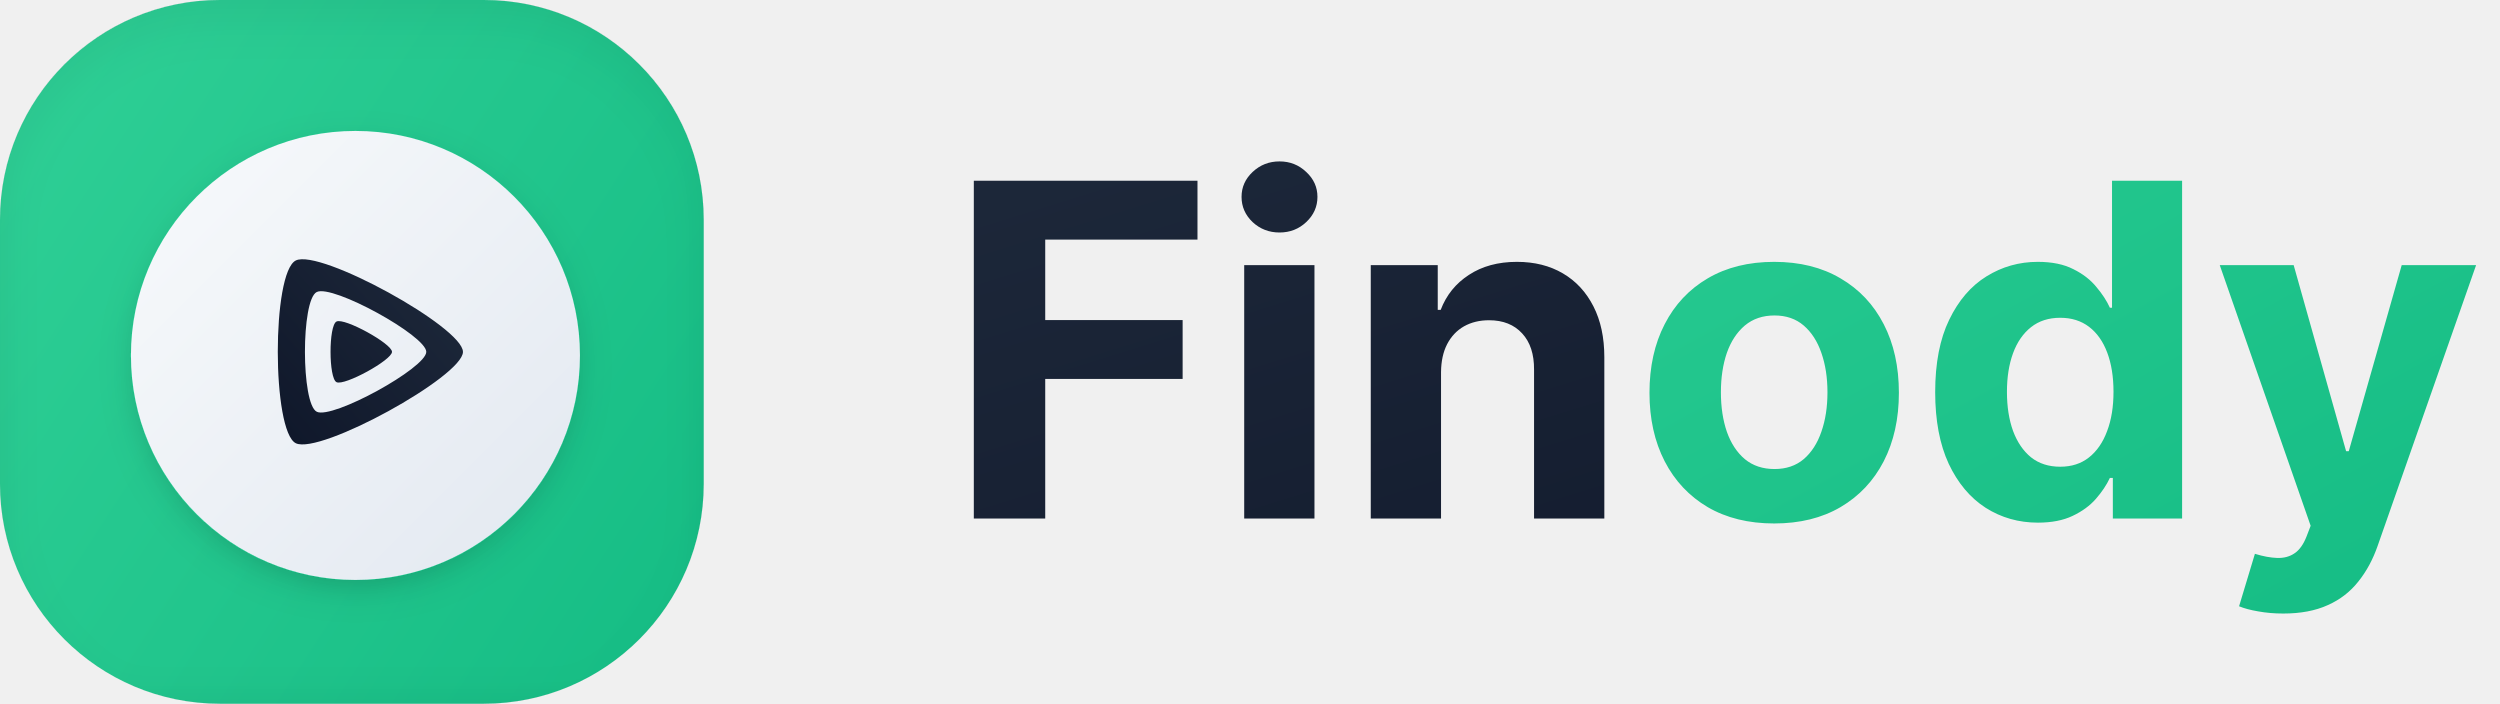
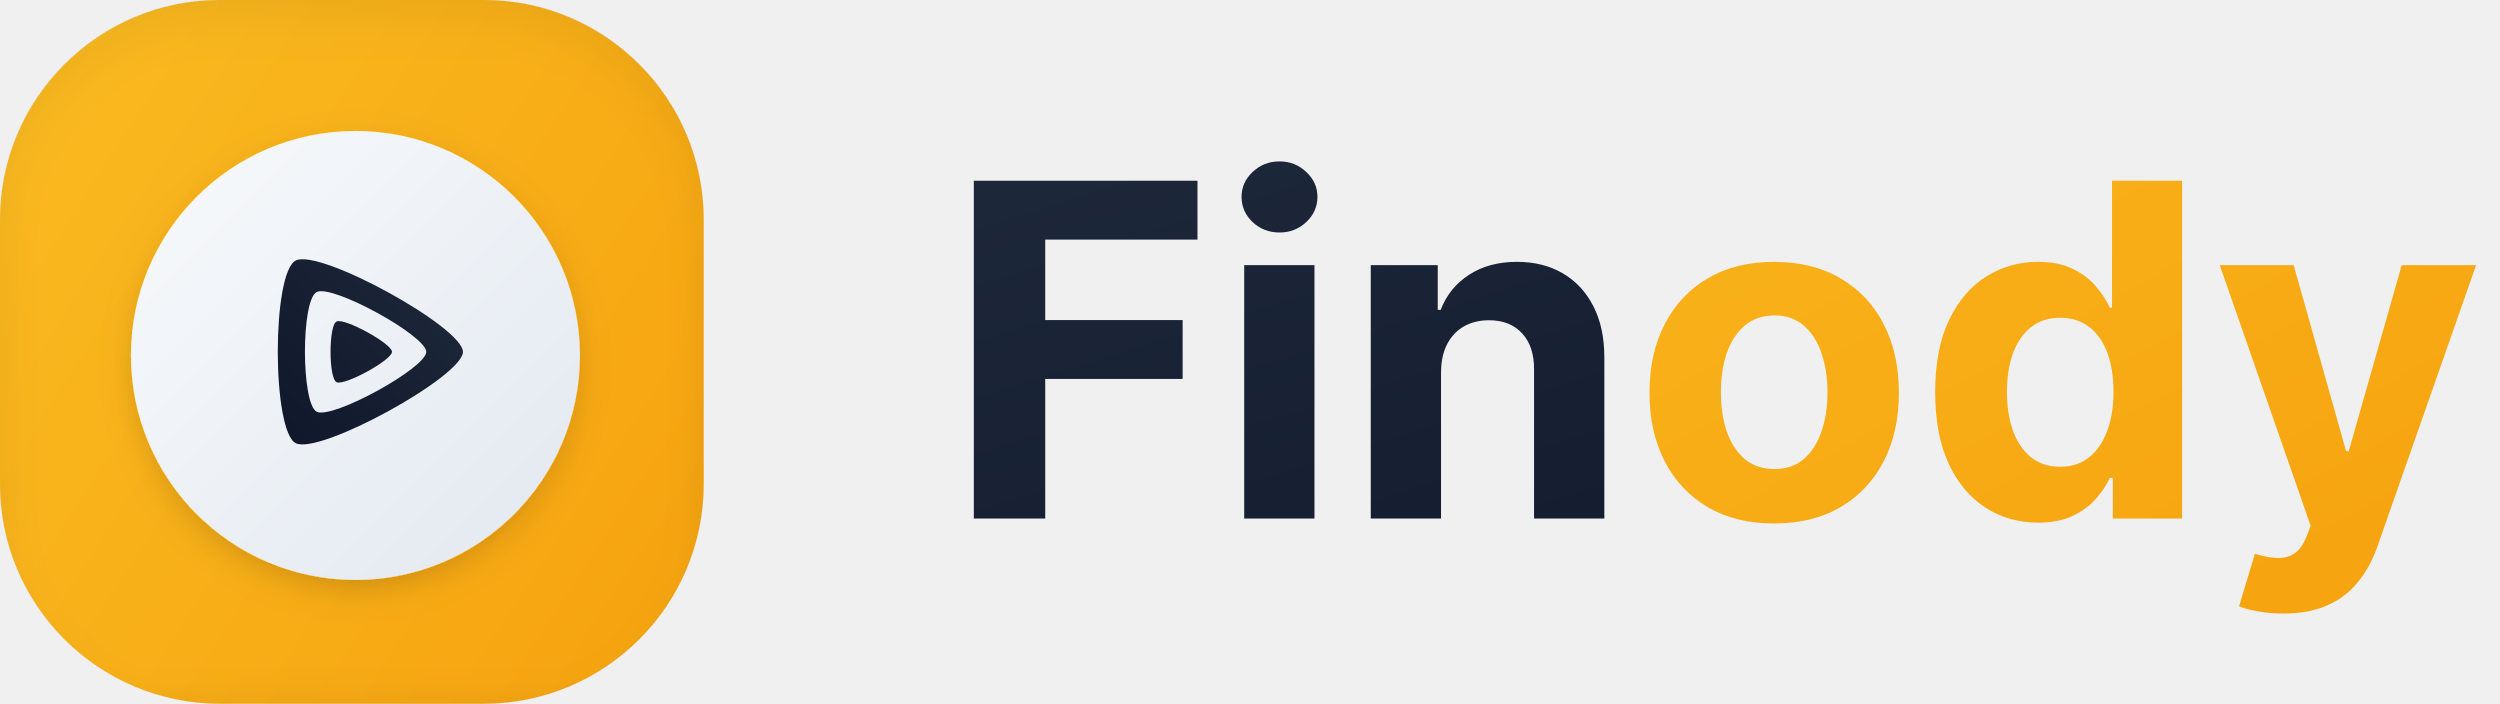
<svg xmlns="http://www.w3.org/2000/svg" width="135" height="38" viewBox="0 0 135 38" fill="none">
  <g filter="url(#filter0_i_101_2)">
    <rect width="38" height="38" rx="11.875" fill="url(#paint0_linear_101_2)" />
  </g>
  <g filter="url(#filter1_dd_101_2)">
    <circle cx="19.194" cy="19.194" r="12.123" fill="url(#paint1_linear_101_2)" />
  </g>
  <g clip-path="url(#clip0_101_2)">
    <path d="M24.999 19C24.999 17.677 17.276 13.417 15.973 14.066C14.669 14.716 14.683 23.291 15.973 23.934C17.261 24.576 25 20.323 25 19H24.999ZM17.104 22.233C16.259 21.813 16.25 16.194 17.104 15.769C17.958 15.343 23.019 18.133 23.019 19.001C23.019 19.868 17.95 22.655 17.104 22.234V22.233ZM21.168 19C21.168 18.561 18.605 17.147 18.172 17.362C17.739 17.578 17.744 20.424 18.172 20.637C18.6 20.85 21.168 19.44 21.168 19H21.168Z" fill="url(#paint2_linear_101_2)" />
  </g>
  <path d="M52.586 28V9.758H64.664V12.938H56.442V17.284H63.862V20.464H56.442V28H52.586ZM67.187 28V14.318H70.981V28H67.187ZM69.093 12.555C68.529 12.555 68.045 12.368 67.641 11.993C67.243 11.613 67.044 11.159 67.044 10.631C67.044 10.108 67.243 9.66 67.641 9.286C68.045 8.906 68.529 8.716 69.093 8.716C69.657 8.716 70.138 8.906 70.536 9.286C70.94 9.66 71.142 10.108 71.142 10.631C71.142 11.159 70.94 11.613 70.536 11.993C70.138 12.368 69.657 12.555 69.093 12.555ZM77.816 20.09V28H74.021V14.318H77.638V16.732H77.798C78.101 15.936 78.608 15.307 79.321 14.844C80.034 14.375 80.898 14.14 81.913 14.14C82.863 14.14 83.692 14.348 84.398 14.764C85.105 15.179 85.654 15.773 86.046 16.545C86.438 17.311 86.634 18.226 86.634 19.289V28H82.839V19.965C82.845 19.128 82.632 18.475 82.198 18.006C81.765 17.531 81.168 17.293 80.408 17.293C79.897 17.293 79.446 17.403 79.054 17.623C78.668 17.843 78.365 18.163 78.145 18.585C77.931 19.001 77.822 19.502 77.816 20.09Z" fill="url(#paint3_linear_101_2)" />
  <path d="M95.806 28.267C94.423 28.267 93.226 27.973 92.217 27.385C91.213 26.792 90.438 25.966 89.892 24.909C89.346 23.846 89.072 22.614 89.072 21.213C89.072 19.799 89.346 18.564 89.892 17.507C90.438 16.444 91.213 15.619 92.217 15.031C93.226 14.437 94.423 14.14 95.806 14.14C97.19 14.14 98.383 14.437 99.387 15.031C100.397 15.619 101.175 16.444 101.721 17.507C102.267 18.564 102.54 19.799 102.54 21.213C102.54 22.614 102.267 23.846 101.721 24.909C101.175 25.966 100.397 26.792 99.387 27.385C98.383 27.973 97.19 28.267 95.806 28.267ZM95.824 25.328C96.454 25.328 96.979 25.15 97.401 24.793C97.822 24.431 98.14 23.938 98.354 23.315C98.573 22.691 98.683 21.982 98.683 21.186C98.683 20.39 98.573 19.68 98.354 19.057C98.14 18.433 97.822 17.941 97.401 17.578C96.979 17.216 96.454 17.035 95.824 17.035C95.189 17.035 94.654 17.216 94.221 17.578C93.793 17.941 93.47 18.433 93.25 19.057C93.036 19.68 92.929 20.39 92.929 21.186C92.929 21.982 93.036 22.691 93.25 23.315C93.47 23.938 93.793 24.431 94.221 24.793C94.654 25.15 95.189 25.328 95.824 25.328ZM110.049 28.223C109.01 28.223 108.069 27.956 107.226 27.421C106.388 26.881 105.723 26.088 105.23 25.043C104.743 23.992 104.5 22.703 104.5 21.177C104.5 19.609 104.752 18.306 105.257 17.267C105.762 16.221 106.433 15.441 107.27 14.924C108.113 14.401 109.037 14.14 110.04 14.14C110.806 14.14 111.445 14.271 111.955 14.532C112.472 14.787 112.888 15.108 113.202 15.494C113.523 15.874 113.767 16.248 113.933 16.616H114.049V9.758H117.834V28H114.093V25.809H113.933C113.755 26.189 113.502 26.566 113.176 26.94C112.855 27.308 112.436 27.614 111.92 27.858C111.409 28.101 110.786 28.223 110.049 28.223ZM111.252 25.203C111.863 25.203 112.38 25.037 112.802 24.704C113.229 24.366 113.556 23.894 113.781 23.288C114.013 22.682 114.129 21.973 114.129 21.159C114.129 20.346 114.016 19.639 113.79 19.039C113.565 18.439 113.238 17.976 112.811 17.65C112.383 17.323 111.863 17.16 111.252 17.16C110.628 17.16 110.103 17.329 109.675 17.667C109.248 18.006 108.924 18.475 108.704 19.075C108.484 19.675 108.375 20.369 108.375 21.159C108.375 21.955 108.484 22.659 108.704 23.27C108.93 23.876 109.253 24.351 109.675 24.695C110.103 25.034 110.628 25.203 111.252 25.203ZM123.297 33.131C122.816 33.131 122.364 33.092 121.943 33.015C121.527 32.944 121.183 32.852 120.91 32.739L121.765 29.906C122.21 30.043 122.611 30.117 122.967 30.129C123.329 30.141 123.641 30.058 123.902 29.88C124.17 29.701 124.386 29.398 124.553 28.971L124.775 28.392L119.867 14.318H123.858L126.69 24.366H126.833L129.692 14.318H133.709L128.392 29.479C128.136 30.215 127.789 30.856 127.35 31.403C126.916 31.955 126.367 32.38 125.702 32.676C125.037 32.979 124.235 33.131 123.297 33.131Z" fill="url(#paint4_linear_101_2)" />
  <defs>
    <filter id="filter0_i_101_2" x="0" y="0" width="38" height="39.188" filterUnits="userSpaceOnUse" color-interpolation-filters="sRGB">
      <feFlood flood-opacity="0" result="BackgroundImageFix" />
      <feBlend mode="normal" in="SourceGraphic" in2="BackgroundImageFix" result="shape" />
      <feColorMatrix in="SourceAlpha" type="matrix" values="0 0 0 0 0 0 0 0 0 0 0 0 0 0 0 0 0 0 127 0" result="hardAlpha" />
      <feOffset dy="1.188" />
      <feGaussianBlur stdDeviation="1.188" />
      <feComposite in2="hardAlpha" operator="arithmetic" k2="-1" k3="1" />
      <feColorMatrix type="matrix" values="0 0 0 0 0 0 0 0 0 0 0 0 0 0 0 0 0 0 0.05 0" />
      <feBlend mode="normal" in2="shape" result="effect1_innerShadow_101_2" />
    </filter>
    <filter id="filter1_dd_101_2" x="5.29" y="5.884" width="27.808" height="27.808" filterUnits="userSpaceOnUse" color-interpolation-filters="sRGB">
      <feFlood flood-opacity="0" result="BackgroundImageFix" />
      <feColorMatrix in="SourceAlpha" type="matrix" values="0 0 0 0 0 0 0 0 0 0 0 0 0 0 0 0 0 0 127 0" result="hardAlpha" />
      <feMorphology radius="0.594" operator="erode" in="SourceAlpha" result="effect1_dropShadow_101_2" />
      <feOffset dy="0.594" />
      <feGaussianBlur stdDeviation="0.594" />
      <feComposite in2="hardAlpha" operator="out" />
      <feColorMatrix type="matrix" values="0 0 0 0 0 0 0 0 0 0 0 0 0 0 0 0 0 0 0.1 0" />
      <feBlend mode="normal" in2="BackgroundImageFix" result="effect1_dropShadow_101_2" />
      <feColorMatrix in="SourceAlpha" type="matrix" values="0 0 0 0 0 0 0 0 0 0 0 0 0 0 0 0 0 0 127 0" result="hardAlpha" />
      <feOffset dy="0.594" />
      <feGaussianBlur stdDeviation="0.891" />
      <feComposite in2="hardAlpha" operator="out" />
      <feColorMatrix type="matrix" values="0 0 0 0 0 0 0 0 0 0 0 0 0 0 0 0 0 0 0.1 0" />
      <feBlend mode="normal" in2="effect1_dropShadow_101_2" result="effect2_dropShadow_101_2" />
      <feBlend mode="normal" in="SourceGraphic" in2="effect2_dropShadow_101_2" result="shape" />
    </filter>
    <linearGradient id="paint0_linear_101_2" x1="-1.259" y1="-11.827" x2="55.948" y2="25.271" gradientUnits="userSpaceOnUse">
-       <stop stop-color="#34d399" />
-       <stop offset="1" stop-color="#10b981" />
+       <stop stop-color="#fbbf24" />
+       <stop offset="1" stop-color="#f59e0b" />
    </linearGradient>
    <linearGradient id="paint1_linear_101_2" x1="7.072" y1="7.072" x2="31.317" y2="31.317" gradientUnits="userSpaceOnUse">
      <stop stop-color="#F8FAFC" />
      <stop offset="1" stop-color="#E2E8F0" />
    </linearGradient>
    <linearGradient id="paint2_linear_101_2" x1="24.863" y1="14.327" x2="14.476" y2="23.378" gradientUnits="userSpaceOnUse">
      <stop stop-color="#1E293B" />
      <stop offset="1" stop-color="#0F172A" />
    </linearGradient>
    <linearGradient id="paint3_linear_101_2" x1="53.747" y1="4.41" x2="69.302" y2="54.393" gradientUnits="userSpaceOnUse">
      <stop stop-color="#1E293B" />
      <stop offset="1" stop-color="#0F172A" />
    </linearGradient>
    <linearGradient id="paint4_linear_101_2" x1="48.216" y1="-5.337" x2="90.021" y2="70.572" gradientUnits="userSpaceOnUse">
-       <stop stop-color="#34d399" />
-       <stop offset="1" stop-color="#10b981" />
+       <stop stop-color="#fbbf24" />
+       <stop offset="1" stop-color="#f59e0b" />
    </linearGradient>
    <clipPath id="clip0_101_2">
      <rect width="10" height="10" fill="white" transform="matrix(0 1 -1 0 25.0001 14)" />
    </clipPath>
  </defs>
</svg>
